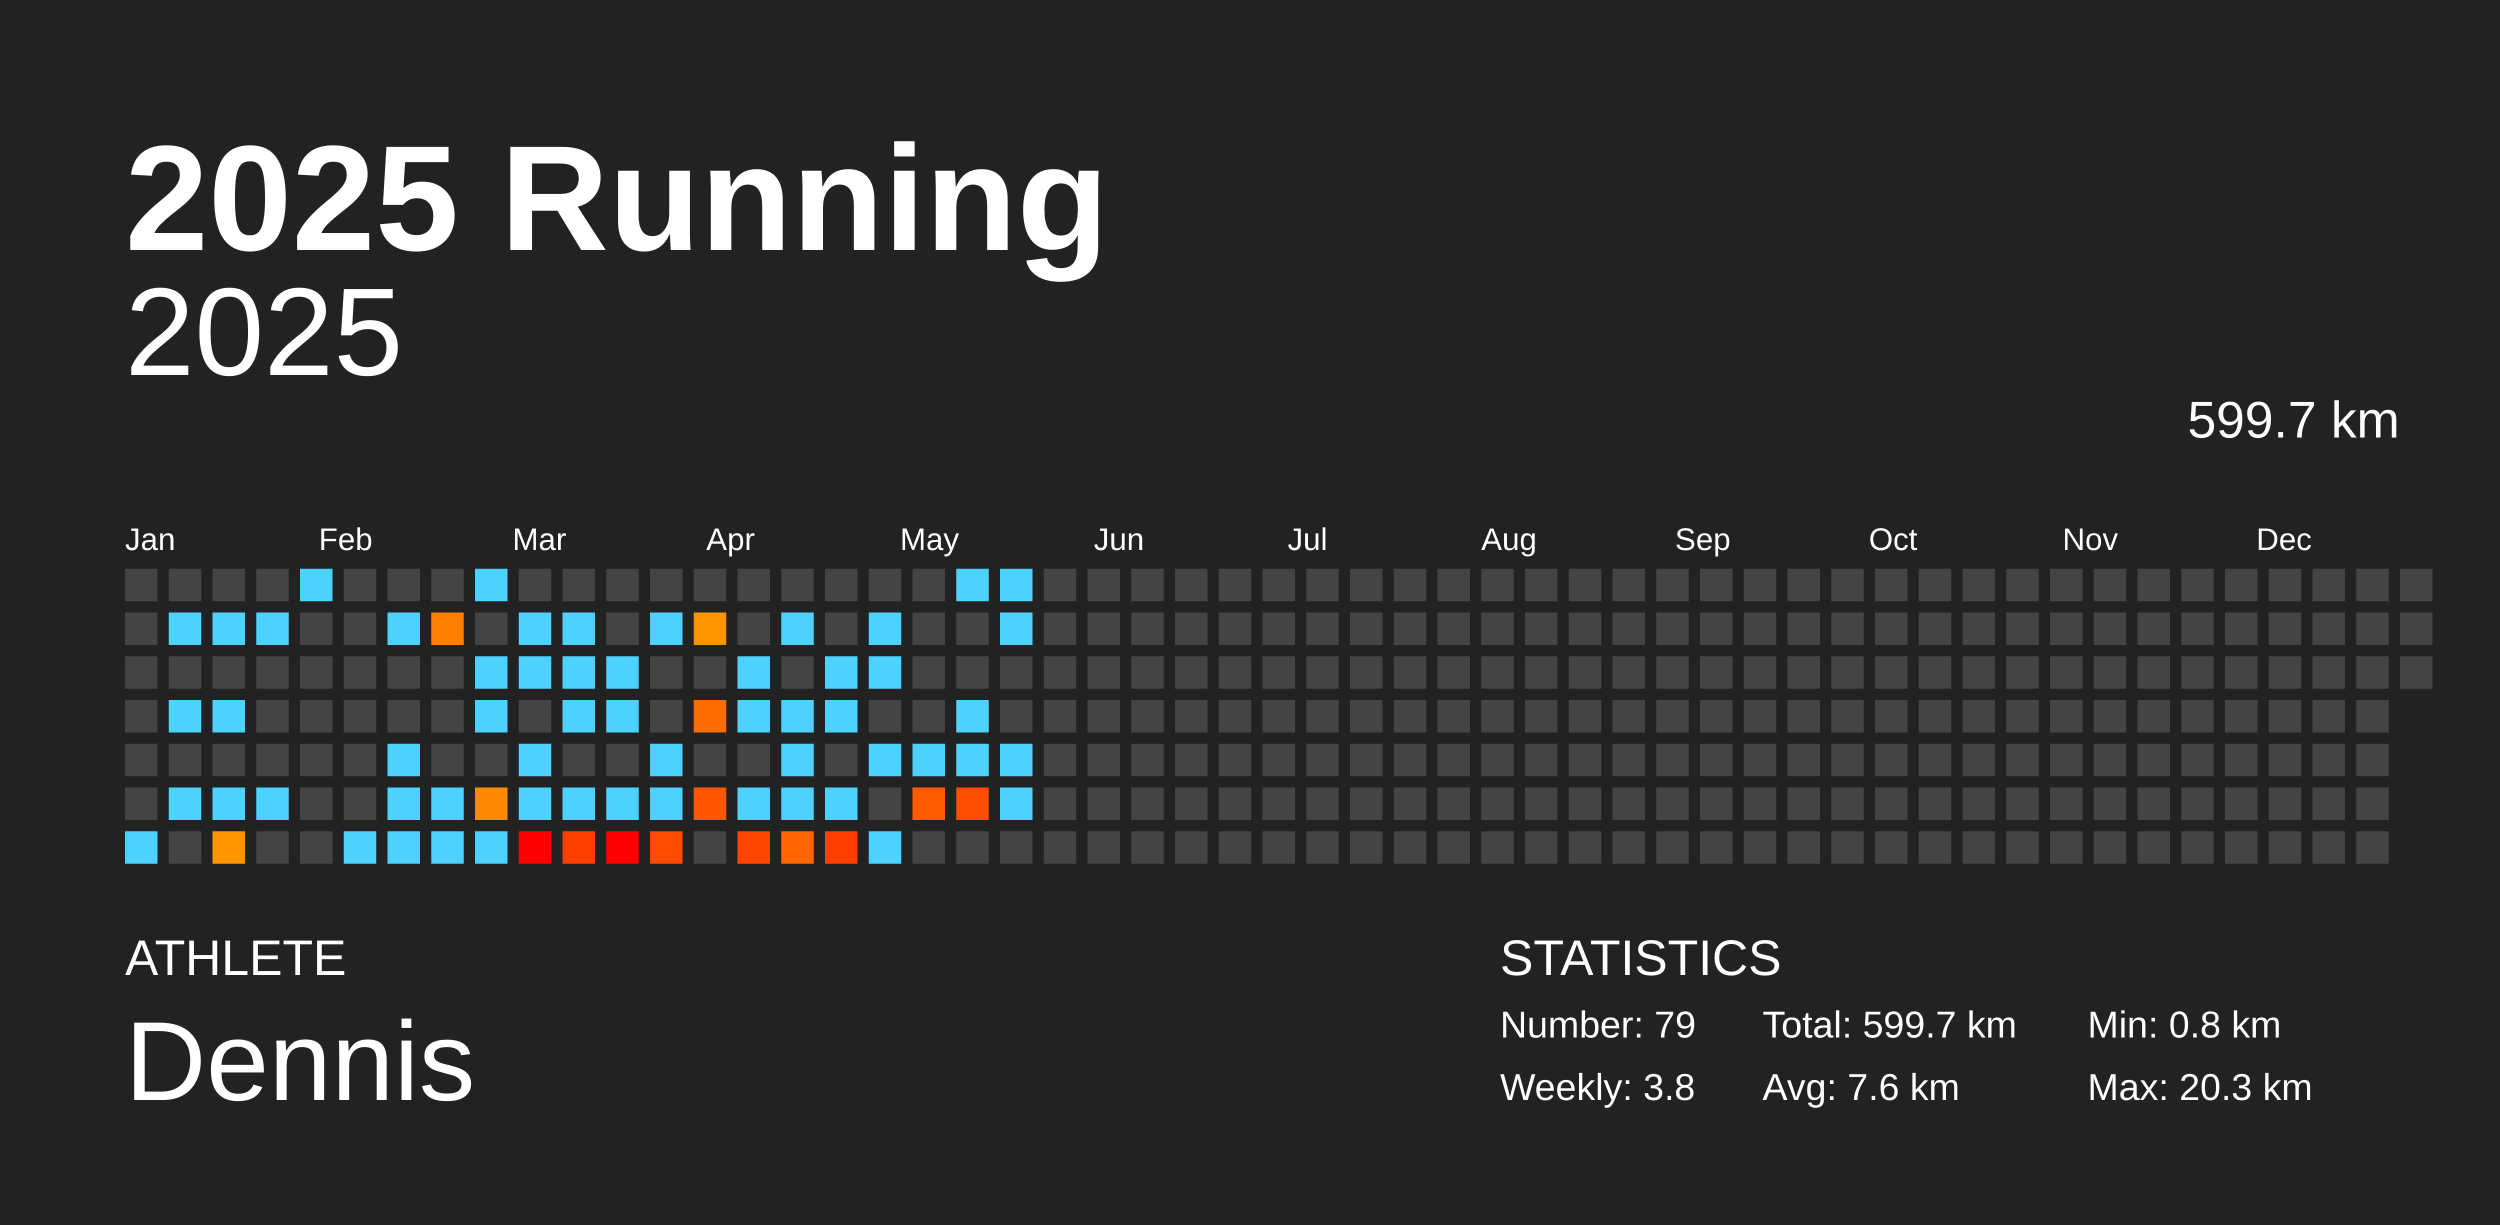
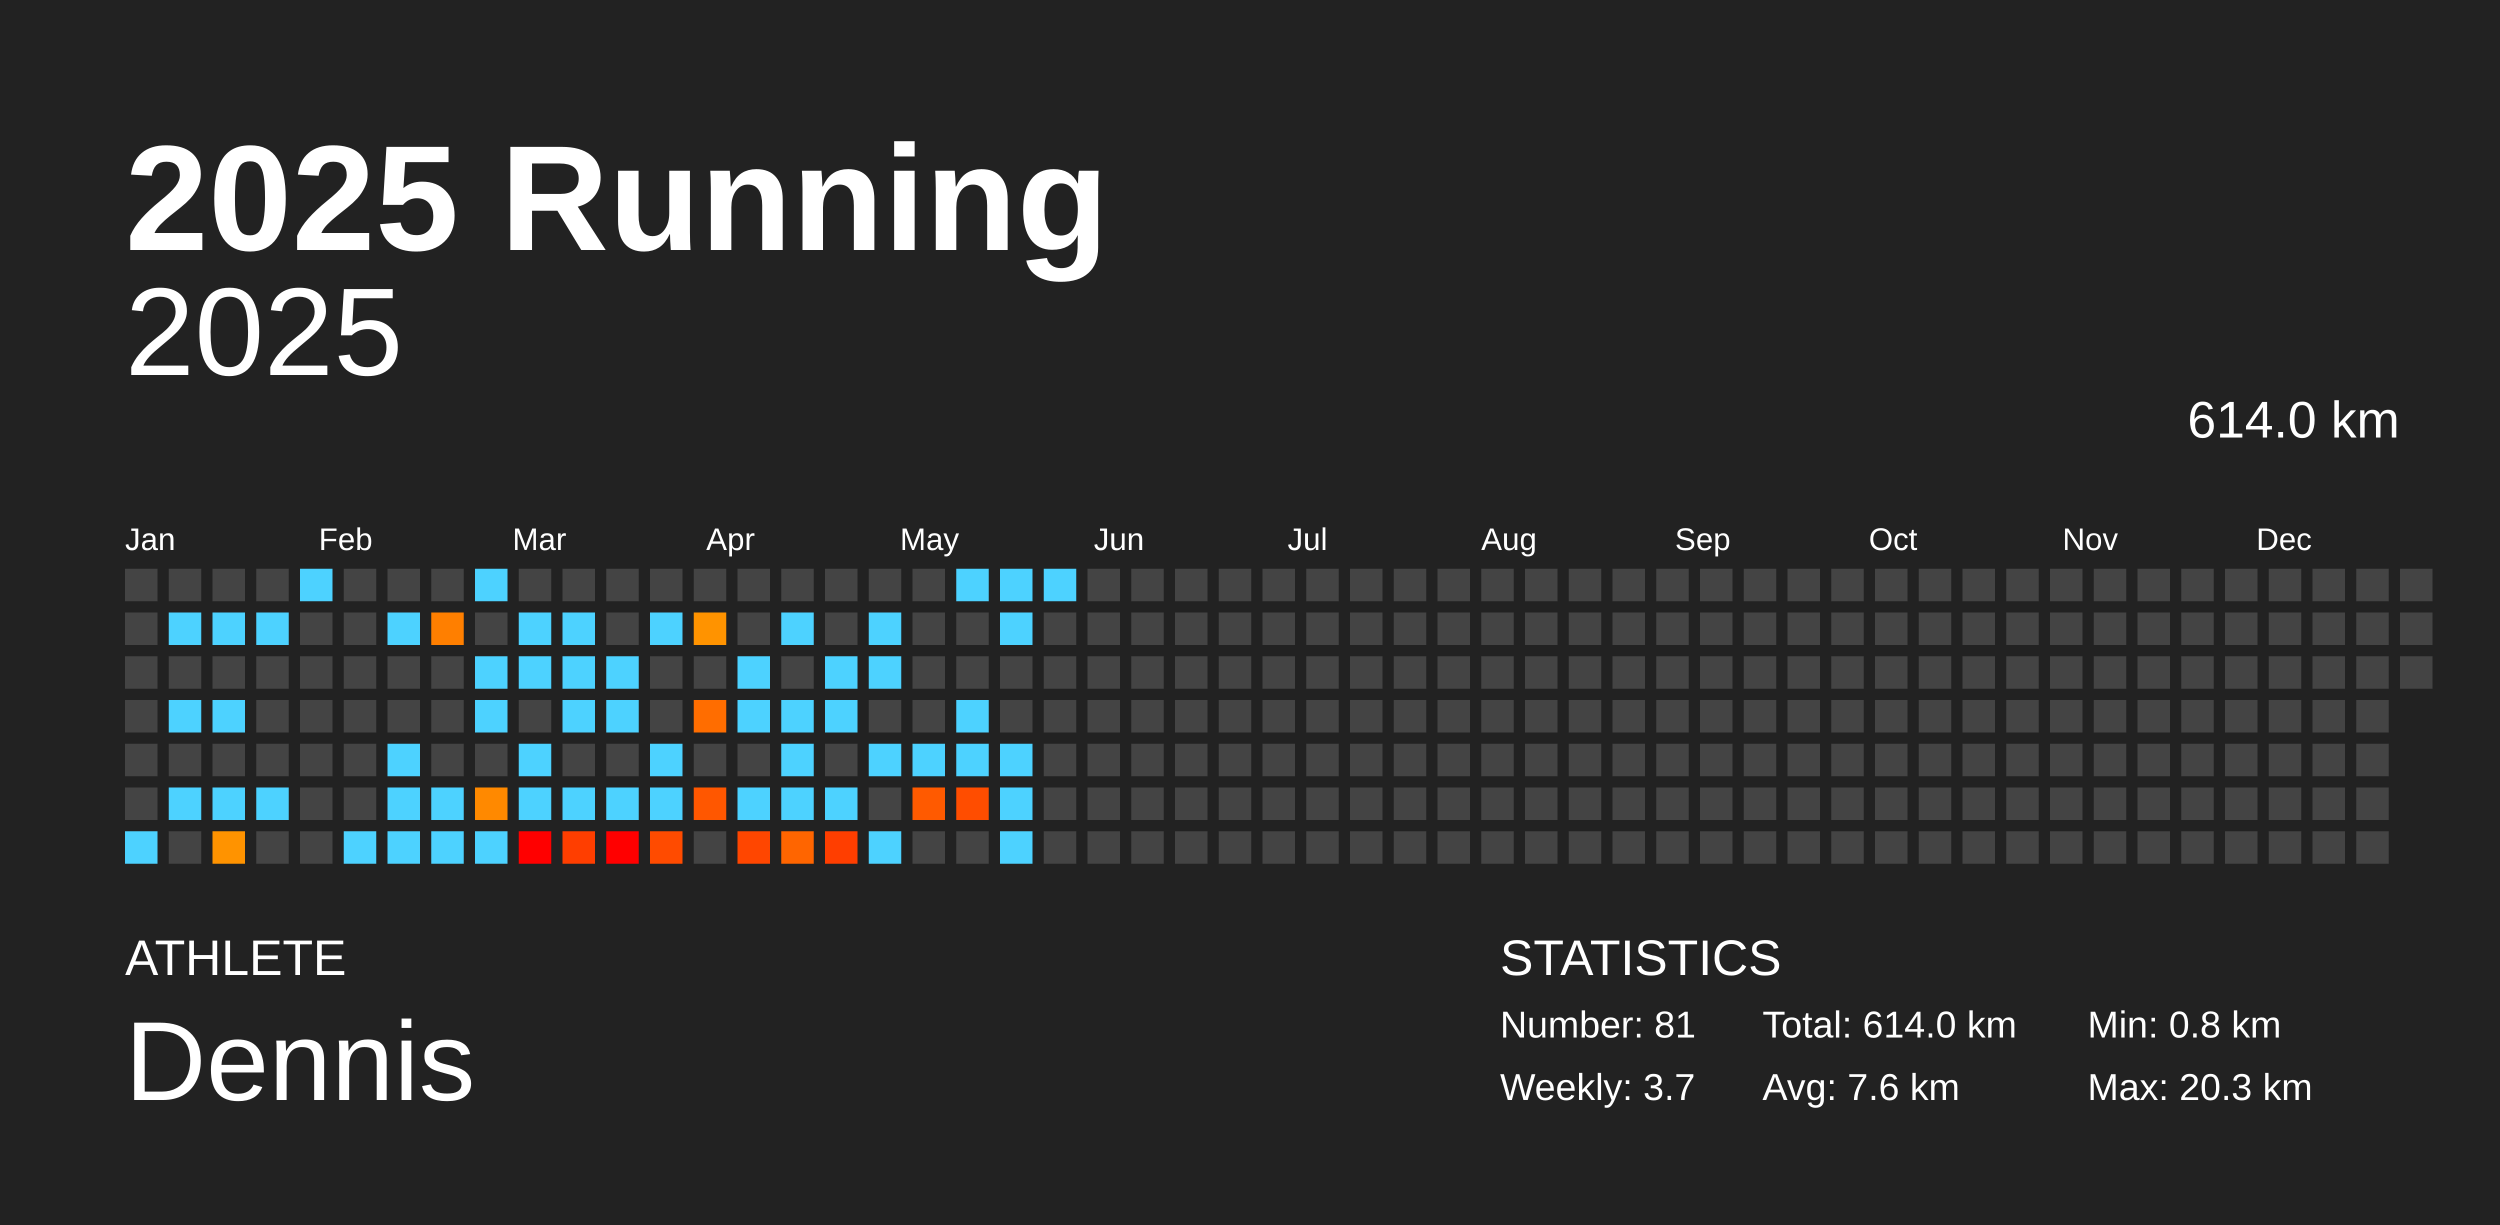
<svg xmlns="http://www.w3.org/2000/svg" baseProfile="full" height="98mm" version="1.1" viewBox="0,0,200,98" width="200mm">
  <defs />
  <rect fill="#222222" height="98" width="200" x="0" y="0" />
  <text fill="#FFFFFF" style="font-size:12px; font-family:Arial; font-weight:bold;" x="10" y="20">2025 Running</text>
  <text fill="#FFFFFF" style="font-size:4px; font-family:Arial" x="10" y="78">ATHLETE</text>
  <text fill="#FFFFFF" style="font-size:9px; font-family:Arial" x="10" y="88">Dennis</text>
  <text fill="#FFFFFF" style="font-size:4px; font-family:Arial" x="120" y="78">STATISTICS</text>
-   <text fill="#FFFFFF" style="font-size:3px; font-family:Arial" x="120" y="83">Number: 79</text>
-   <text fill="#FFFFFF" style="font-size:3px; font-family:Arial" x="120" y="88">Weekly: 3.8</text>
-   <text fill="#FFFFFF" style="font-size:3px; font-family:Arial" x="141" y="83">Total: 599.7 km</text>
+   <text fill="#FFFFFF" style="font-size:3px; font-family:Arial" x="120" y="83">Number: 81</text>
+   <text fill="#FFFFFF" style="font-size:3px; font-family:Arial" x="120" y="88">Weekly: 3.7</text>
+   <text fill="#FFFFFF" style="font-size:3px; font-family:Arial" x="141" y="83">Total: 614.0 km</text>
  <text fill="#FFFFFF" style="font-size:3px; font-family:Arial" x="141" y="88">Avg: 7.6 km</text>
  <text fill="#FFFFFF" style="font-size:3px; font-family:Arial" x="167" y="83">Min: 0.8 km</text>
  <text fill="#FFFFFF" style="font-size:3px; font-family:Arial" x="167" y="88">Max: 20.3 km</text>
  <text alignment-baseline="hanging" fill="#FFFFFF" style="font-size:10.0px; font-family:Arial;" x="10" y="30">2025</text>
-   <text alignment-baseline="hanging" fill="#FFFFFF" style="font-size:4.125px; font-family:Arial;" x="175" y="35">599.7 km</text>
+   <text alignment-baseline="hanging" fill="#FFFFFF" style="font-size:4.125px; font-family:Arial;" x="175" y="35">614.0 km</text>
  <text fill="#FFFFFF" style="font-size:2.5px; font-family:Arial" x="10.0" y="44">Jan</text>
  <text fill="#FFFFFF" style="font-size:2.5px; font-family:Arial" x="25.5" y="44">Feb</text>
  <text fill="#FFFFFF" style="font-size:2.5px; font-family:Arial" x="41.0" y="44">Mar</text>
  <text fill="#FFFFFF" style="font-size:2.5px; font-family:Arial" x="56.5" y="44">Apr</text>
  <text fill="#FFFFFF" style="font-size:2.5px; font-family:Arial" x="72.0" y="44">May</text>
  <text fill="#FFFFFF" style="font-size:2.5px; font-family:Arial" x="87.5" y="44">Jun</text>
  <text fill="#FFFFFF" style="font-size:2.5px; font-family:Arial" x="103.0" y="44">Jul</text>
  <text fill="#FFFFFF" style="font-size:2.5px; font-family:Arial" x="118.5" y="44">Aug</text>
  <text fill="#FFFFFF" style="font-size:2.5px; font-family:Arial" x="134.0" y="44">Sep</text>
  <text fill="#FFFFFF" style="font-size:2.5px; font-family:Arial" x="149.5" y="44">Oct</text>
  <text fill="#FFFFFF" style="font-size:2.5px; font-family:Arial" x="165.0" y="44">Nov</text>
  <text fill="#FFFFFF" style="font-size:2.5px; font-family:Arial" x="180.5" y="44">Dec</text>
  <rect fill="#444444" height="2.6" width="2.6" x="10.0" y="45.5" />
  <rect fill="#444444" height="2.6" width="2.6" x="10.0" y="49.0" />
  <rect fill="#444444" height="2.6" width="2.6" x="10.0" y="52.5" />
  <rect fill="#444444" height="2.6" width="2.6" x="10.0" y="56.0" />
  <rect fill="#444444" height="2.6" width="2.6" x="10.0" y="59.5" />
  <rect fill="#444444" height="2.6" width="2.6" x="10.0" y="63.0" />
  <rect fill="#4dd2ff" height="2.6" width="2.6" x="10.0" y="66.5" />
  <rect fill="#444444" height="2.6" width="2.6" x="13.5" y="45.5" />
  <rect fill="#4dd2ff" height="2.6" width="2.6" x="13.5" y="49.0" />
  <rect fill="#444444" height="2.6" width="2.6" x="13.5" y="52.5" />
  <rect fill="#4dd2ff" height="2.6" width="2.6" x="13.5" y="56.0" />
  <rect fill="#444444" height="2.6" width="2.6" x="13.5" y="59.5" />
  <rect fill="#4dd2ff" height="2.6" width="2.6" x="13.5" y="63.0" />
  <rect fill="#444444" height="2.6" width="2.6" x="13.5" y="66.5" />
  <rect fill="#444444" height="2.6" width="2.6" x="17.0" y="45.5" />
  <rect fill="#4dd2ff" height="2.6" width="2.6" x="17.0" y="49.0" />
  <rect fill="#444444" height="2.6" width="2.6" x="17.0" y="52.5" />
  <rect fill="#4dd2ff" height="2.6" width="2.6" x="17.0" y="56.0" />
  <rect fill="#444444" height="2.6" width="2.6" x="17.0" y="59.5" />
  <rect fill="#4dd2ff" height="2.6" width="2.6" x="17.0" y="63.0" />
  <rect fill="#ff9300" height="2.6" width="2.6" x="17.0" y="66.5" />
  <rect fill="#444444" height="2.6" width="2.6" x="20.5" y="45.5" />
  <rect fill="#4dd2ff" height="2.6" width="2.6" x="20.5" y="49.0" />
  <rect fill="#444444" height="2.6" width="2.6" x="20.5" y="52.5" />
  <rect fill="#444444" height="2.6" width="2.6" x="20.5" y="56.0" />
  <rect fill="#444444" height="2.6" width="2.6" x="20.5" y="59.5" />
  <rect fill="#4dd2ff" height="2.6" width="2.6" x="20.5" y="63.0" />
  <rect fill="#444444" height="2.6" width="2.6" x="20.5" y="66.5" />
  <rect fill="#4dd2ff" height="2.6" width="2.6" x="24.0" y="45.5" />
  <rect fill="#444444" height="2.6" width="2.6" x="24.0" y="49.0" />
  <rect fill="#444444" height="2.6" width="2.6" x="24.0" y="52.5" />
  <rect fill="#444444" height="2.6" width="2.6" x="24.0" y="56.0" />
  <rect fill="#444444" height="2.6" width="2.6" x="24.0" y="59.5" />
  <rect fill="#444444" height="2.6" width="2.6" x="24.0" y="63.0" />
  <rect fill="#444444" height="2.6" width="2.6" x="24.0" y="66.5" />
  <rect fill="#444444" height="2.6" width="2.6" x="27.5" y="45.5" />
  <rect fill="#444444" height="2.6" width="2.6" x="27.5" y="49.0" />
  <rect fill="#444444" height="2.6" width="2.6" x="27.5" y="52.5" />
  <rect fill="#444444" height="2.6" width="2.6" x="27.5" y="56.0" />
  <rect fill="#444444" height="2.6" width="2.6" x="27.5" y="59.5" />
  <rect fill="#444444" height="2.6" width="2.6" x="27.5" y="63.0" />
  <rect fill="#4dd2ff" height="2.6" width="2.6" x="27.5" y="66.5" />
  <rect fill="#444444" height="2.6" width="2.6" x="31.0" y="45.5" />
  <rect fill="#4dd2ff" height="2.6" width="2.6" x="31.0" y="49.0" />
  <rect fill="#444444" height="2.6" width="2.6" x="31.0" y="52.5" />
  <rect fill="#444444" height="2.6" width="2.6" x="31.0" y="56.0" />
  <rect fill="#4dd2ff" height="2.6" width="2.6" x="31.0" y="59.5" />
  <rect fill="#4dd2ff" height="2.6" width="2.6" x="31.0" y="63.0" />
  <rect fill="#4dd2ff" height="2.6" width="2.6" x="31.0" y="66.5" />
  <rect fill="#444444" height="2.6" width="2.6" x="34.5" y="45.5" />
  <rect fill="#ff7f00" height="2.6" width="2.6" x="34.5" y="49.0" />
  <rect fill="#444444" height="2.6" width="2.6" x="34.5" y="52.5" />
  <rect fill="#444444" height="2.6" width="2.6" x="34.5" y="56.0" />
  <rect fill="#444444" height="2.6" width="2.6" x="34.5" y="59.5" />
  <rect fill="#4dd2ff" height="2.6" width="2.6" x="34.5" y="63.0" />
  <rect fill="#4dd2ff" height="2.6" width="2.6" x="34.5" y="66.5" />
  <rect fill="#4dd2ff" height="2.6" width="2.6" x="38.0" y="45.5" />
  <rect fill="#444444" height="2.6" width="2.6" x="38.0" y="49.0" />
  <rect fill="#4dd2ff" height="2.6" width="2.6" x="38.0" y="52.5" />
  <rect fill="#4dd2ff" height="2.6" width="2.6" x="38.0" y="56.0" />
  <rect fill="#444444" height="2.6" width="2.6" x="38.0" y="59.5" />
  <rect fill="#ff8900" height="2.6" width="2.6" x="38.0" y="63.0" />
  <rect fill="#4dd2ff" height="2.6" width="2.6" x="38.0" y="66.5" />
  <rect fill="#444444" height="2.6" width="2.6" x="41.5" y="45.5" />
  <rect fill="#4dd2ff" height="2.6" width="2.6" x="41.5" y="49.0" />
  <rect fill="#4dd2ff" height="2.6" width="2.6" x="41.5" y="52.5" />
  <rect fill="#444444" height="2.6" width="2.6" x="41.5" y="56.0" />
  <rect fill="#4dd2ff" height="2.6" width="2.6" x="41.5" y="59.5" />
  <rect fill="#4dd2ff" height="2.6" width="2.6" x="41.5" y="63.0" />
  <rect fill="red" height="2.6" width="2.6" x="41.5" y="66.5" />
  <rect fill="#444444" height="2.6" width="2.6" x="45.0" y="45.5" />
  <rect fill="#4dd2ff" height="2.6" width="2.6" x="45.0" y="49.0" />
  <rect fill="#4dd2ff" height="2.6" width="2.6" x="45.0" y="52.5" />
  <rect fill="#4dd2ff" height="2.6" width="2.6" x="45.0" y="56.0" />
  <rect fill="#444444" height="2.6" width="2.6" x="45.0" y="59.5" />
  <rect fill="#4dd2ff" height="2.6" width="2.6" x="45.0" y="63.0" />
  <rect fill="#ff3e00" height="2.6" width="2.6" x="45.0" y="66.5" />
  <rect fill="#444444" height="2.6" width="2.6" x="48.5" y="45.5" />
  <rect fill="#444444" height="2.6" width="2.6" x="48.5" y="49.0" />
  <rect fill="#4dd2ff" height="2.6" width="2.6" x="48.5" y="52.5" />
  <rect fill="#4dd2ff" height="2.6" width="2.6" x="48.5" y="56.0" />
  <rect fill="#444444" height="2.6" width="2.6" x="48.5" y="59.5" />
  <rect fill="#4dd2ff" height="2.6" width="2.6" x="48.5" y="63.0" />
  <rect fill="red" height="2.6" width="2.6" x="48.5" y="66.5" />
  <rect fill="#444444" height="2.6" width="2.6" x="52.0" y="45.5" />
  <rect fill="#4dd2ff" height="2.6" width="2.6" x="52.0" y="49.0" />
  <rect fill="#444444" height="2.6" width="2.6" x="52.0" y="52.5" />
  <rect fill="#444444" height="2.6" width="2.6" x="52.0" y="56.0" />
  <rect fill="#4dd2ff" height="2.6" width="2.6" x="52.0" y="59.5" />
  <rect fill="#4dd2ff" height="2.6" width="2.6" x="52.0" y="63.0" />
  <rect fill="#ff4b00" height="2.6" width="2.6" x="52.0" y="66.5" />
  <rect fill="#444444" height="2.6" width="2.6" x="55.5" y="45.5" />
  <rect fill="#ff9300" height="2.6" width="2.6" x="55.5" y="49.0" />
  <rect fill="#444444" height="2.6" width="2.6" x="55.5" y="52.5" />
  <rect fill="#ff6d00" height="2.6" width="2.6" x="55.5" y="56.0" />
  <rect fill="#444444" height="2.6" width="2.6" x="55.5" y="59.5" />
  <rect fill="#ff5700" height="2.6" width="2.6" x="55.5" y="63.0" />
  <rect fill="#444444" height="2.6" width="2.6" x="55.5" y="66.5" />
  <rect fill="#444444" height="2.6" width="2.6" x="59.0" y="45.5" />
  <rect fill="#444444" height="2.6" width="2.6" x="59.0" y="49.0" />
  <rect fill="#4dd2ff" height="2.6" width="2.6" x="59.0" y="52.5" />
  <rect fill="#4dd2ff" height="2.6" width="2.6" x="59.0" y="56.0" />
  <rect fill="#444444" height="2.6" width="2.6" x="59.0" y="59.5" />
  <rect fill="#4dd2ff" height="2.6" width="2.6" x="59.0" y="63.0" />
  <rect fill="#ff4600" height="2.6" width="2.6" x="59.0" y="66.5" />
  <rect fill="#444444" height="2.6" width="2.6" x="62.5" y="45.5" />
  <rect fill="#4dd2ff" height="2.6" width="2.6" x="62.5" y="49.0" />
  <rect fill="#444444" height="2.6" width="2.6" x="62.5" y="52.5" />
  <rect fill="#4dd2ff" height="2.6" width="2.6" x="62.5" y="56.0" />
  <rect fill="#4dd2ff" height="2.6" width="2.6" x="62.5" y="59.5" />
  <rect fill="#4dd2ff" height="2.6" width="2.6" x="62.5" y="63.0" />
  <rect fill="#ff6500" height="2.6" width="2.6" x="62.5" y="66.5" />
  <rect fill="#444444" height="2.6" width="2.6" x="66.0" y="45.5" />
  <rect fill="#444444" height="2.6" width="2.6" x="66.0" y="49.0" />
  <rect fill="#4dd2ff" height="2.6" width="2.6" x="66.0" y="52.5" />
  <rect fill="#4dd2ff" height="2.6" width="2.6" x="66.0" y="56.0" />
  <rect fill="#444444" height="2.6" width="2.6" x="66.0" y="59.5" />
  <rect fill="#4dd2ff" height="2.6" width="2.6" x="66.0" y="63.0" />
  <rect fill="#ff3e00" height="2.6" width="2.6" x="66.0" y="66.5" />
  <rect fill="#444444" height="2.6" width="2.6" x="69.5" y="45.5" />
  <rect fill="#4dd2ff" height="2.6" width="2.6" x="69.5" y="49.0" />
  <rect fill="#4dd2ff" height="2.6" width="2.6" x="69.5" y="52.5" />
  <rect fill="#444444" height="2.6" width="2.6" x="69.5" y="56.0" />
  <rect fill="#4dd2ff" height="2.6" width="2.6" x="69.5" y="59.5" />
  <rect fill="#444444" height="2.6" width="2.6" x="69.5" y="63.0" />
  <rect fill="#4dd2ff" height="2.6" width="2.6" x="69.5" y="66.5" />
  <rect fill="#444444" height="2.6" width="2.6" x="73.0" y="45.5" />
  <rect fill="#444444" height="2.6" width="2.6" x="73.0" y="49.0" />
  <rect fill="#444444" height="2.6" width="2.6" x="73.0" y="52.5" />
  <rect fill="#444444" height="2.6" width="2.6" x="73.0" y="56.0" />
  <rect fill="#4dd2ff" height="2.6" width="2.6" x="73.0" y="59.5" />
  <rect fill="#ff5a00" height="2.6" width="2.6" x="73.0" y="63.0" />
  <rect fill="#444444" height="2.6" width="2.6" x="73.0" y="66.5" />
  <rect fill="#4dd2ff" height="2.6" width="2.6" x="76.5" y="45.5" />
  <rect fill="#444444" height="2.6" width="2.6" x="76.5" y="49.0" />
  <rect fill="#444444" height="2.6" width="2.6" x="76.5" y="52.5" />
  <rect fill="#4dd2ff" height="2.6" width="2.6" x="76.5" y="56.0" />
  <rect fill="#4dd2ff" height="2.6" width="2.6" x="76.5" y="59.5" />
  <rect fill="#ff4d00" height="2.6" width="2.6" x="76.5" y="63.0" />
  <rect fill="#444444" height="2.6" width="2.6" x="76.5" y="66.5" />
  <rect fill="#4dd2ff" height="2.6" width="2.6" x="80.0" y="45.5" />
  <rect fill="#4dd2ff" height="2.6" width="2.6" x="80.0" y="49.0" />
  <rect fill="#444444" height="2.6" width="2.6" x="80.0" y="52.5" />
  <rect fill="#444444" height="2.6" width="2.6" x="80.0" y="56.0" />
  <rect fill="#4dd2ff" height="2.6" width="2.6" x="80.0" y="59.5" />
  <rect fill="#4dd2ff" height="2.6" width="2.6" x="80.0" y="63.0" />
-   <rect fill="#444444" height="2.6" width="2.6" x="80.0" y="66.5" />
-   <rect fill="#444444" height="2.6" width="2.6" x="83.5" y="45.5" />
+   <rect fill="#4dd2ff" height="2.6" width="2.6" x="80.0" y="66.5" />
+   <rect fill="#4dd2ff" height="2.6" width="2.6" x="83.5" y="45.5" />
  <rect fill="#444444" height="2.6" width="2.6" x="83.5" y="49.0" />
  <rect fill="#444444" height="2.6" width="2.6" x="83.5" y="52.5" />
  <rect fill="#444444" height="2.6" width="2.6" x="83.5" y="56.0" />
  <rect fill="#444444" height="2.6" width="2.6" x="83.5" y="59.5" />
  <rect fill="#444444" height="2.6" width="2.6" x="83.5" y="63.0" />
  <rect fill="#444444" height="2.6" width="2.6" x="83.5" y="66.5" />
  <rect fill="#444444" height="2.6" width="2.6" x="87.0" y="45.5" />
  <rect fill="#444444" height="2.6" width="2.6" x="87.0" y="49.0" />
  <rect fill="#444444" height="2.6" width="2.6" x="87.0" y="52.5" />
  <rect fill="#444444" height="2.6" width="2.6" x="87.0" y="56.0" />
  <rect fill="#444444" height="2.6" width="2.6" x="87.0" y="59.5" />
  <rect fill="#444444" height="2.6" width="2.6" x="87.0" y="63.0" />
  <rect fill="#444444" height="2.6" width="2.6" x="87.0" y="66.5" />
  <rect fill="#444444" height="2.6" width="2.6" x="90.5" y="45.5" />
  <rect fill="#444444" height="2.6" width="2.6" x="90.5" y="49.0" />
  <rect fill="#444444" height="2.6" width="2.6" x="90.5" y="52.5" />
  <rect fill="#444444" height="2.6" width="2.6" x="90.5" y="56.0" />
  <rect fill="#444444" height="2.6" width="2.6" x="90.5" y="59.5" />
  <rect fill="#444444" height="2.6" width="2.6" x="90.5" y="63.0" />
  <rect fill="#444444" height="2.6" width="2.6" x="90.5" y="66.5" />
  <rect fill="#444444" height="2.6" width="2.6" x="94.0" y="45.5" />
  <rect fill="#444444" height="2.6" width="2.6" x="94.0" y="49.0" />
  <rect fill="#444444" height="2.6" width="2.6" x="94.0" y="52.5" />
  <rect fill="#444444" height="2.6" width="2.6" x="94.0" y="56.0" />
  <rect fill="#444444" height="2.6" width="2.6" x="94.0" y="59.5" />
  <rect fill="#444444" height="2.6" width="2.6" x="94.0" y="63.0" />
  <rect fill="#444444" height="2.6" width="2.6" x="94.0" y="66.5" />
  <rect fill="#444444" height="2.6" width="2.6" x="97.5" y="45.5" />
  <rect fill="#444444" height="2.6" width="2.6" x="97.5" y="49.0" />
  <rect fill="#444444" height="2.6" width="2.6" x="97.5" y="52.5" />
  <rect fill="#444444" height="2.6" width="2.6" x="97.5" y="56.0" />
  <rect fill="#444444" height="2.6" width="2.6" x="97.5" y="59.5" />
  <rect fill="#444444" height="2.6" width="2.6" x="97.5" y="63.0" />
  <rect fill="#444444" height="2.6" width="2.6" x="97.5" y="66.5" />
  <rect fill="#444444" height="2.6" width="2.6" x="101.0" y="45.5" />
  <rect fill="#444444" height="2.6" width="2.6" x="101.0" y="49.0" />
  <rect fill="#444444" height="2.6" width="2.6" x="101.0" y="52.5" />
  <rect fill="#444444" height="2.6" width="2.6" x="101.0" y="56.0" />
  <rect fill="#444444" height="2.6" width="2.6" x="101.0" y="59.5" />
  <rect fill="#444444" height="2.6" width="2.6" x="101.0" y="63.0" />
  <rect fill="#444444" height="2.6" width="2.6" x="101.0" y="66.5" />
  <rect fill="#444444" height="2.6" width="2.6" x="104.5" y="45.5" />
  <rect fill="#444444" height="2.6" width="2.6" x="104.5" y="49.0" />
  <rect fill="#444444" height="2.6" width="2.6" x="104.5" y="52.5" />
  <rect fill="#444444" height="2.6" width="2.6" x="104.5" y="56.0" />
  <rect fill="#444444" height="2.6" width="2.6" x="104.5" y="59.5" />
  <rect fill="#444444" height="2.6" width="2.6" x="104.5" y="63.0" />
  <rect fill="#444444" height="2.6" width="2.6" x="104.5" y="66.5" />
  <rect fill="#444444" height="2.6" width="2.6" x="108.0" y="45.5" />
  <rect fill="#444444" height="2.6" width="2.6" x="108.0" y="49.0" />
  <rect fill="#444444" height="2.6" width="2.6" x="108.0" y="52.5" />
  <rect fill="#444444" height="2.6" width="2.6" x="108.0" y="56.0" />
  <rect fill="#444444" height="2.6" width="2.6" x="108.0" y="59.5" />
  <rect fill="#444444" height="2.6" width="2.6" x="108.0" y="63.0" />
  <rect fill="#444444" height="2.6" width="2.6" x="108.0" y="66.5" />
  <rect fill="#444444" height="2.6" width="2.6" x="111.5" y="45.5" />
  <rect fill="#444444" height="2.6" width="2.6" x="111.5" y="49.0" />
  <rect fill="#444444" height="2.6" width="2.6" x="111.5" y="52.5" />
  <rect fill="#444444" height="2.6" width="2.6" x="111.5" y="56.0" />
  <rect fill="#444444" height="2.6" width="2.6" x="111.5" y="59.5" />
  <rect fill="#444444" height="2.6" width="2.6" x="111.5" y="63.0" />
  <rect fill="#444444" height="2.6" width="2.6" x="111.5" y="66.5" />
  <rect fill="#444444" height="2.6" width="2.6" x="115.0" y="45.5" />
  <rect fill="#444444" height="2.6" width="2.6" x="115.0" y="49.0" />
  <rect fill="#444444" height="2.6" width="2.6" x="115.0" y="52.5" />
  <rect fill="#444444" height="2.6" width="2.6" x="115.0" y="56.0" />
  <rect fill="#444444" height="2.6" width="2.6" x="115.0" y="59.5" />
  <rect fill="#444444" height="2.6" width="2.6" x="115.0" y="63.0" />
  <rect fill="#444444" height="2.6" width="2.6" x="115.0" y="66.5" />
  <rect fill="#444444" height="2.6" width="2.6" x="118.5" y="45.5" />
  <rect fill="#444444" height="2.6" width="2.6" x="118.5" y="49.0" />
  <rect fill="#444444" height="2.6" width="2.6" x="118.5" y="52.5" />
  <rect fill="#444444" height="2.6" width="2.6" x="118.5" y="56.0" />
  <rect fill="#444444" height="2.6" width="2.6" x="118.5" y="59.5" />
  <rect fill="#444444" height="2.6" width="2.6" x="118.5" y="63.0" />
  <rect fill="#444444" height="2.6" width="2.6" x="118.5" y="66.5" />
  <rect fill="#444444" height="2.6" width="2.6" x="122.0" y="45.5" />
  <rect fill="#444444" height="2.6" width="2.6" x="122.0" y="49.0" />
  <rect fill="#444444" height="2.6" width="2.6" x="122.0" y="52.5" />
  <rect fill="#444444" height="2.6" width="2.6" x="122.0" y="56.0" />
  <rect fill="#444444" height="2.6" width="2.6" x="122.0" y="59.5" />
  <rect fill="#444444" height="2.6" width="2.6" x="122.0" y="63.0" />
  <rect fill="#444444" height="2.6" width="2.6" x="122.0" y="66.5" />
  <rect fill="#444444" height="2.6" width="2.6" x="125.5" y="45.5" />
  <rect fill="#444444" height="2.6" width="2.6" x="125.5" y="49.0" />
  <rect fill="#444444" height="2.6" width="2.6" x="125.5" y="52.5" />
  <rect fill="#444444" height="2.6" width="2.6" x="125.5" y="56.0" />
  <rect fill="#444444" height="2.6" width="2.6" x="125.5" y="59.5" />
  <rect fill="#444444" height="2.6" width="2.6" x="125.5" y="63.0" />
  <rect fill="#444444" height="2.6" width="2.6" x="125.5" y="66.5" />
  <rect fill="#444444" height="2.6" width="2.6" x="129.0" y="45.5" />
  <rect fill="#444444" height="2.6" width="2.6" x="129.0" y="49.0" />
  <rect fill="#444444" height="2.6" width="2.6" x="129.0" y="52.5" />
  <rect fill="#444444" height="2.6" width="2.6" x="129.0" y="56.0" />
  <rect fill="#444444" height="2.6" width="2.6" x="129.0" y="59.5" />
  <rect fill="#444444" height="2.6" width="2.6" x="129.0" y="63.0" />
  <rect fill="#444444" height="2.6" width="2.6" x="129.0" y="66.5" />
  <rect fill="#444444" height="2.6" width="2.6" x="132.5" y="45.5" />
  <rect fill="#444444" height="2.6" width="2.6" x="132.5" y="49.0" />
  <rect fill="#444444" height="2.6" width="2.6" x="132.5" y="52.5" />
  <rect fill="#444444" height="2.6" width="2.6" x="132.5" y="56.0" />
  <rect fill="#444444" height="2.6" width="2.6" x="132.5" y="59.5" />
  <rect fill="#444444" height="2.6" width="2.6" x="132.5" y="63.0" />
  <rect fill="#444444" height="2.6" width="2.6" x="132.5" y="66.5" />
  <rect fill="#444444" height="2.6" width="2.6" x="136.0" y="45.5" />
  <rect fill="#444444" height="2.6" width="2.6" x="136.0" y="49.0" />
  <rect fill="#444444" height="2.6" width="2.6" x="136.0" y="52.5" />
  <rect fill="#444444" height="2.6" width="2.6" x="136.0" y="56.0" />
  <rect fill="#444444" height="2.6" width="2.6" x="136.0" y="59.5" />
  <rect fill="#444444" height="2.6" width="2.6" x="136.0" y="63.0" />
  <rect fill="#444444" height="2.6" width="2.6" x="136.0" y="66.5" />
  <rect fill="#444444" height="2.6" width="2.6" x="139.5" y="45.5" />
  <rect fill="#444444" height="2.6" width="2.6" x="139.5" y="49.0" />
  <rect fill="#444444" height="2.6" width="2.6" x="139.5" y="52.5" />
  <rect fill="#444444" height="2.6" width="2.6" x="139.5" y="56.0" />
  <rect fill="#444444" height="2.6" width="2.6" x="139.5" y="59.5" />
  <rect fill="#444444" height="2.6" width="2.6" x="139.5" y="63.0" />
  <rect fill="#444444" height="2.6" width="2.6" x="139.5" y="66.5" />
  <rect fill="#444444" height="2.6" width="2.6" x="143.0" y="45.5" />
  <rect fill="#444444" height="2.6" width="2.6" x="143.0" y="49.0" />
  <rect fill="#444444" height="2.6" width="2.6" x="143.0" y="52.5" />
  <rect fill="#444444" height="2.6" width="2.6" x="143.0" y="56.0" />
  <rect fill="#444444" height="2.6" width="2.6" x="143.0" y="59.5" />
  <rect fill="#444444" height="2.6" width="2.6" x="143.0" y="63.0" />
  <rect fill="#444444" height="2.6" width="2.6" x="143.0" y="66.5" />
  <rect fill="#444444" height="2.6" width="2.6" x="146.5" y="45.5" />
  <rect fill="#444444" height="2.6" width="2.6" x="146.5" y="49.0" />
  <rect fill="#444444" height="2.6" width="2.6" x="146.5" y="52.5" />
  <rect fill="#444444" height="2.6" width="2.6" x="146.5" y="56.0" />
  <rect fill="#444444" height="2.6" width="2.6" x="146.5" y="59.5" />
  <rect fill="#444444" height="2.6" width="2.6" x="146.5" y="63.0" />
  <rect fill="#444444" height="2.6" width="2.6" x="146.5" y="66.5" />
  <rect fill="#444444" height="2.6" width="2.6" x="150.0" y="45.5" />
  <rect fill="#444444" height="2.6" width="2.6" x="150.0" y="49.0" />
  <rect fill="#444444" height="2.6" width="2.6" x="150.0" y="52.5" />
  <rect fill="#444444" height="2.6" width="2.6" x="150.0" y="56.0" />
  <rect fill="#444444" height="2.6" width="2.6" x="150.0" y="59.5" />
  <rect fill="#444444" height="2.6" width="2.6" x="150.0" y="63.0" />
  <rect fill="#444444" height="2.6" width="2.6" x="150.0" y="66.5" />
  <rect fill="#444444" height="2.6" width="2.6" x="153.5" y="45.5" />
  <rect fill="#444444" height="2.6" width="2.6" x="153.5" y="49.0" />
  <rect fill="#444444" height="2.6" width="2.6" x="153.5" y="52.5" />
  <rect fill="#444444" height="2.6" width="2.6" x="153.5" y="56.0" />
  <rect fill="#444444" height="2.6" width="2.6" x="153.5" y="59.5" />
  <rect fill="#444444" height="2.6" width="2.6" x="153.5" y="63.0" />
  <rect fill="#444444" height="2.6" width="2.6" x="153.5" y="66.5" />
  <rect fill="#444444" height="2.6" width="2.6" x="157.0" y="45.5" />
  <rect fill="#444444" height="2.6" width="2.6" x="157.0" y="49.0" />
  <rect fill="#444444" height="2.6" width="2.6" x="157.0" y="52.5" />
  <rect fill="#444444" height="2.6" width="2.6" x="157.0" y="56.0" />
  <rect fill="#444444" height="2.6" width="2.6" x="157.0" y="59.5" />
  <rect fill="#444444" height="2.6" width="2.6" x="157.0" y="63.0" />
  <rect fill="#444444" height="2.6" width="2.6" x="157.0" y="66.5" />
  <rect fill="#444444" height="2.6" width="2.6" x="160.5" y="45.5" />
  <rect fill="#444444" height="2.6" width="2.6" x="160.5" y="49.0" />
  <rect fill="#444444" height="2.6" width="2.6" x="160.5" y="52.5" />
  <rect fill="#444444" height="2.6" width="2.6" x="160.5" y="56.0" />
  <rect fill="#444444" height="2.6" width="2.6" x="160.5" y="59.5" />
  <rect fill="#444444" height="2.6" width="2.6" x="160.5" y="63.0" />
  <rect fill="#444444" height="2.6" width="2.6" x="160.5" y="66.5" />
  <rect fill="#444444" height="2.6" width="2.6" x="164.0" y="45.5" />
  <rect fill="#444444" height="2.6" width="2.6" x="164.0" y="49.0" />
  <rect fill="#444444" height="2.6" width="2.6" x="164.0" y="52.5" />
  <rect fill="#444444" height="2.6" width="2.6" x="164.0" y="56.0" />
  <rect fill="#444444" height="2.6" width="2.6" x="164.0" y="59.5" />
  <rect fill="#444444" height="2.6" width="2.6" x="164.0" y="63.0" />
  <rect fill="#444444" height="2.6" width="2.6" x="164.0" y="66.5" />
  <rect fill="#444444" height="2.6" width="2.6" x="167.5" y="45.5" />
  <rect fill="#444444" height="2.6" width="2.6" x="167.5" y="49.0" />
  <rect fill="#444444" height="2.6" width="2.6" x="167.5" y="52.5" />
  <rect fill="#444444" height="2.6" width="2.6" x="167.5" y="56.0" />
  <rect fill="#444444" height="2.6" width="2.6" x="167.5" y="59.5" />
  <rect fill="#444444" height="2.6" width="2.6" x="167.5" y="63.0" />
  <rect fill="#444444" height="2.6" width="2.6" x="167.5" y="66.5" />
  <rect fill="#444444" height="2.6" width="2.6" x="171.0" y="45.5" />
  <rect fill="#444444" height="2.6" width="2.6" x="171.0" y="49.0" />
  <rect fill="#444444" height="2.6" width="2.6" x="171.0" y="52.5" />
  <rect fill="#444444" height="2.6" width="2.6" x="171.0" y="56.0" />
  <rect fill="#444444" height="2.6" width="2.6" x="171.0" y="59.5" />
  <rect fill="#444444" height="2.6" width="2.6" x="171.0" y="63.0" />
  <rect fill="#444444" height="2.6" width="2.6" x="171.0" y="66.5" />
  <rect fill="#444444" height="2.6" width="2.6" x="174.5" y="45.5" />
  <rect fill="#444444" height="2.6" width="2.6" x="174.5" y="49.0" />
  <rect fill="#444444" height="2.6" width="2.6" x="174.5" y="52.5" />
  <rect fill="#444444" height="2.6" width="2.6" x="174.5" y="56.0" />
  <rect fill="#444444" height="2.6" width="2.6" x="174.5" y="59.5" />
  <rect fill="#444444" height="2.6" width="2.6" x="174.5" y="63.0" />
  <rect fill="#444444" height="2.6" width="2.6" x="174.5" y="66.5" />
  <rect fill="#444444" height="2.6" width="2.6" x="178.0" y="45.5" />
  <rect fill="#444444" height="2.6" width="2.6" x="178.0" y="49.0" />
  <rect fill="#444444" height="2.6" width="2.6" x="178.0" y="52.5" />
  <rect fill="#444444" height="2.6" width="2.6" x="178.0" y="56.0" />
  <rect fill="#444444" height="2.6" width="2.6" x="178.0" y="59.5" />
  <rect fill="#444444" height="2.6" width="2.6" x="178.0" y="63.0" />
  <rect fill="#444444" height="2.6" width="2.6" x="178.0" y="66.5" />
  <rect fill="#444444" height="2.6" width="2.6" x="181.5" y="45.5" />
  <rect fill="#444444" height="2.6" width="2.6" x="181.5" y="49.0" />
  <rect fill="#444444" height="2.6" width="2.6" x="181.5" y="52.5" />
  <rect fill="#444444" height="2.6" width="2.6" x="181.5" y="56.0" />
  <rect fill="#444444" height="2.6" width="2.6" x="181.5" y="59.5" />
  <rect fill="#444444" height="2.6" width="2.6" x="181.5" y="63.0" />
  <rect fill="#444444" height="2.6" width="2.6" x="181.5" y="66.5" />
  <rect fill="#444444" height="2.6" width="2.6" x="185.0" y="45.5" />
  <rect fill="#444444" height="2.6" width="2.6" x="185.0" y="49.0" />
  <rect fill="#444444" height="2.6" width="2.6" x="185.0" y="52.5" />
  <rect fill="#444444" height="2.6" width="2.6" x="185.0" y="56.0" />
  <rect fill="#444444" height="2.6" width="2.6" x="185.0" y="59.5" />
  <rect fill="#444444" height="2.6" width="2.6" x="185.0" y="63.0" />
  <rect fill="#444444" height="2.6" width="2.6" x="185.0" y="66.5" />
  <rect fill="#444444" height="2.6" width="2.6" x="188.5" y="45.5" />
  <rect fill="#444444" height="2.6" width="2.6" x="188.5" y="49.0" />
  <rect fill="#444444" height="2.6" width="2.6" x="188.5" y="52.5" />
  <rect fill="#444444" height="2.6" width="2.6" x="188.5" y="56.0" />
  <rect fill="#444444" height="2.6" width="2.6" x="188.5" y="59.5" />
  <rect fill="#444444" height="2.6" width="2.6" x="188.5" y="63.0" />
  <rect fill="#444444" height="2.6" width="2.6" x="188.5" y="66.5" />
  <rect fill="#444444" height="2.6" width="2.6" x="192.0" y="45.5" />
  <rect fill="#444444" height="2.6" width="2.6" x="192.0" y="49.0" />
  <rect fill="#444444" height="2.6" width="2.6" x="192.0" y="52.5" />
</svg>
